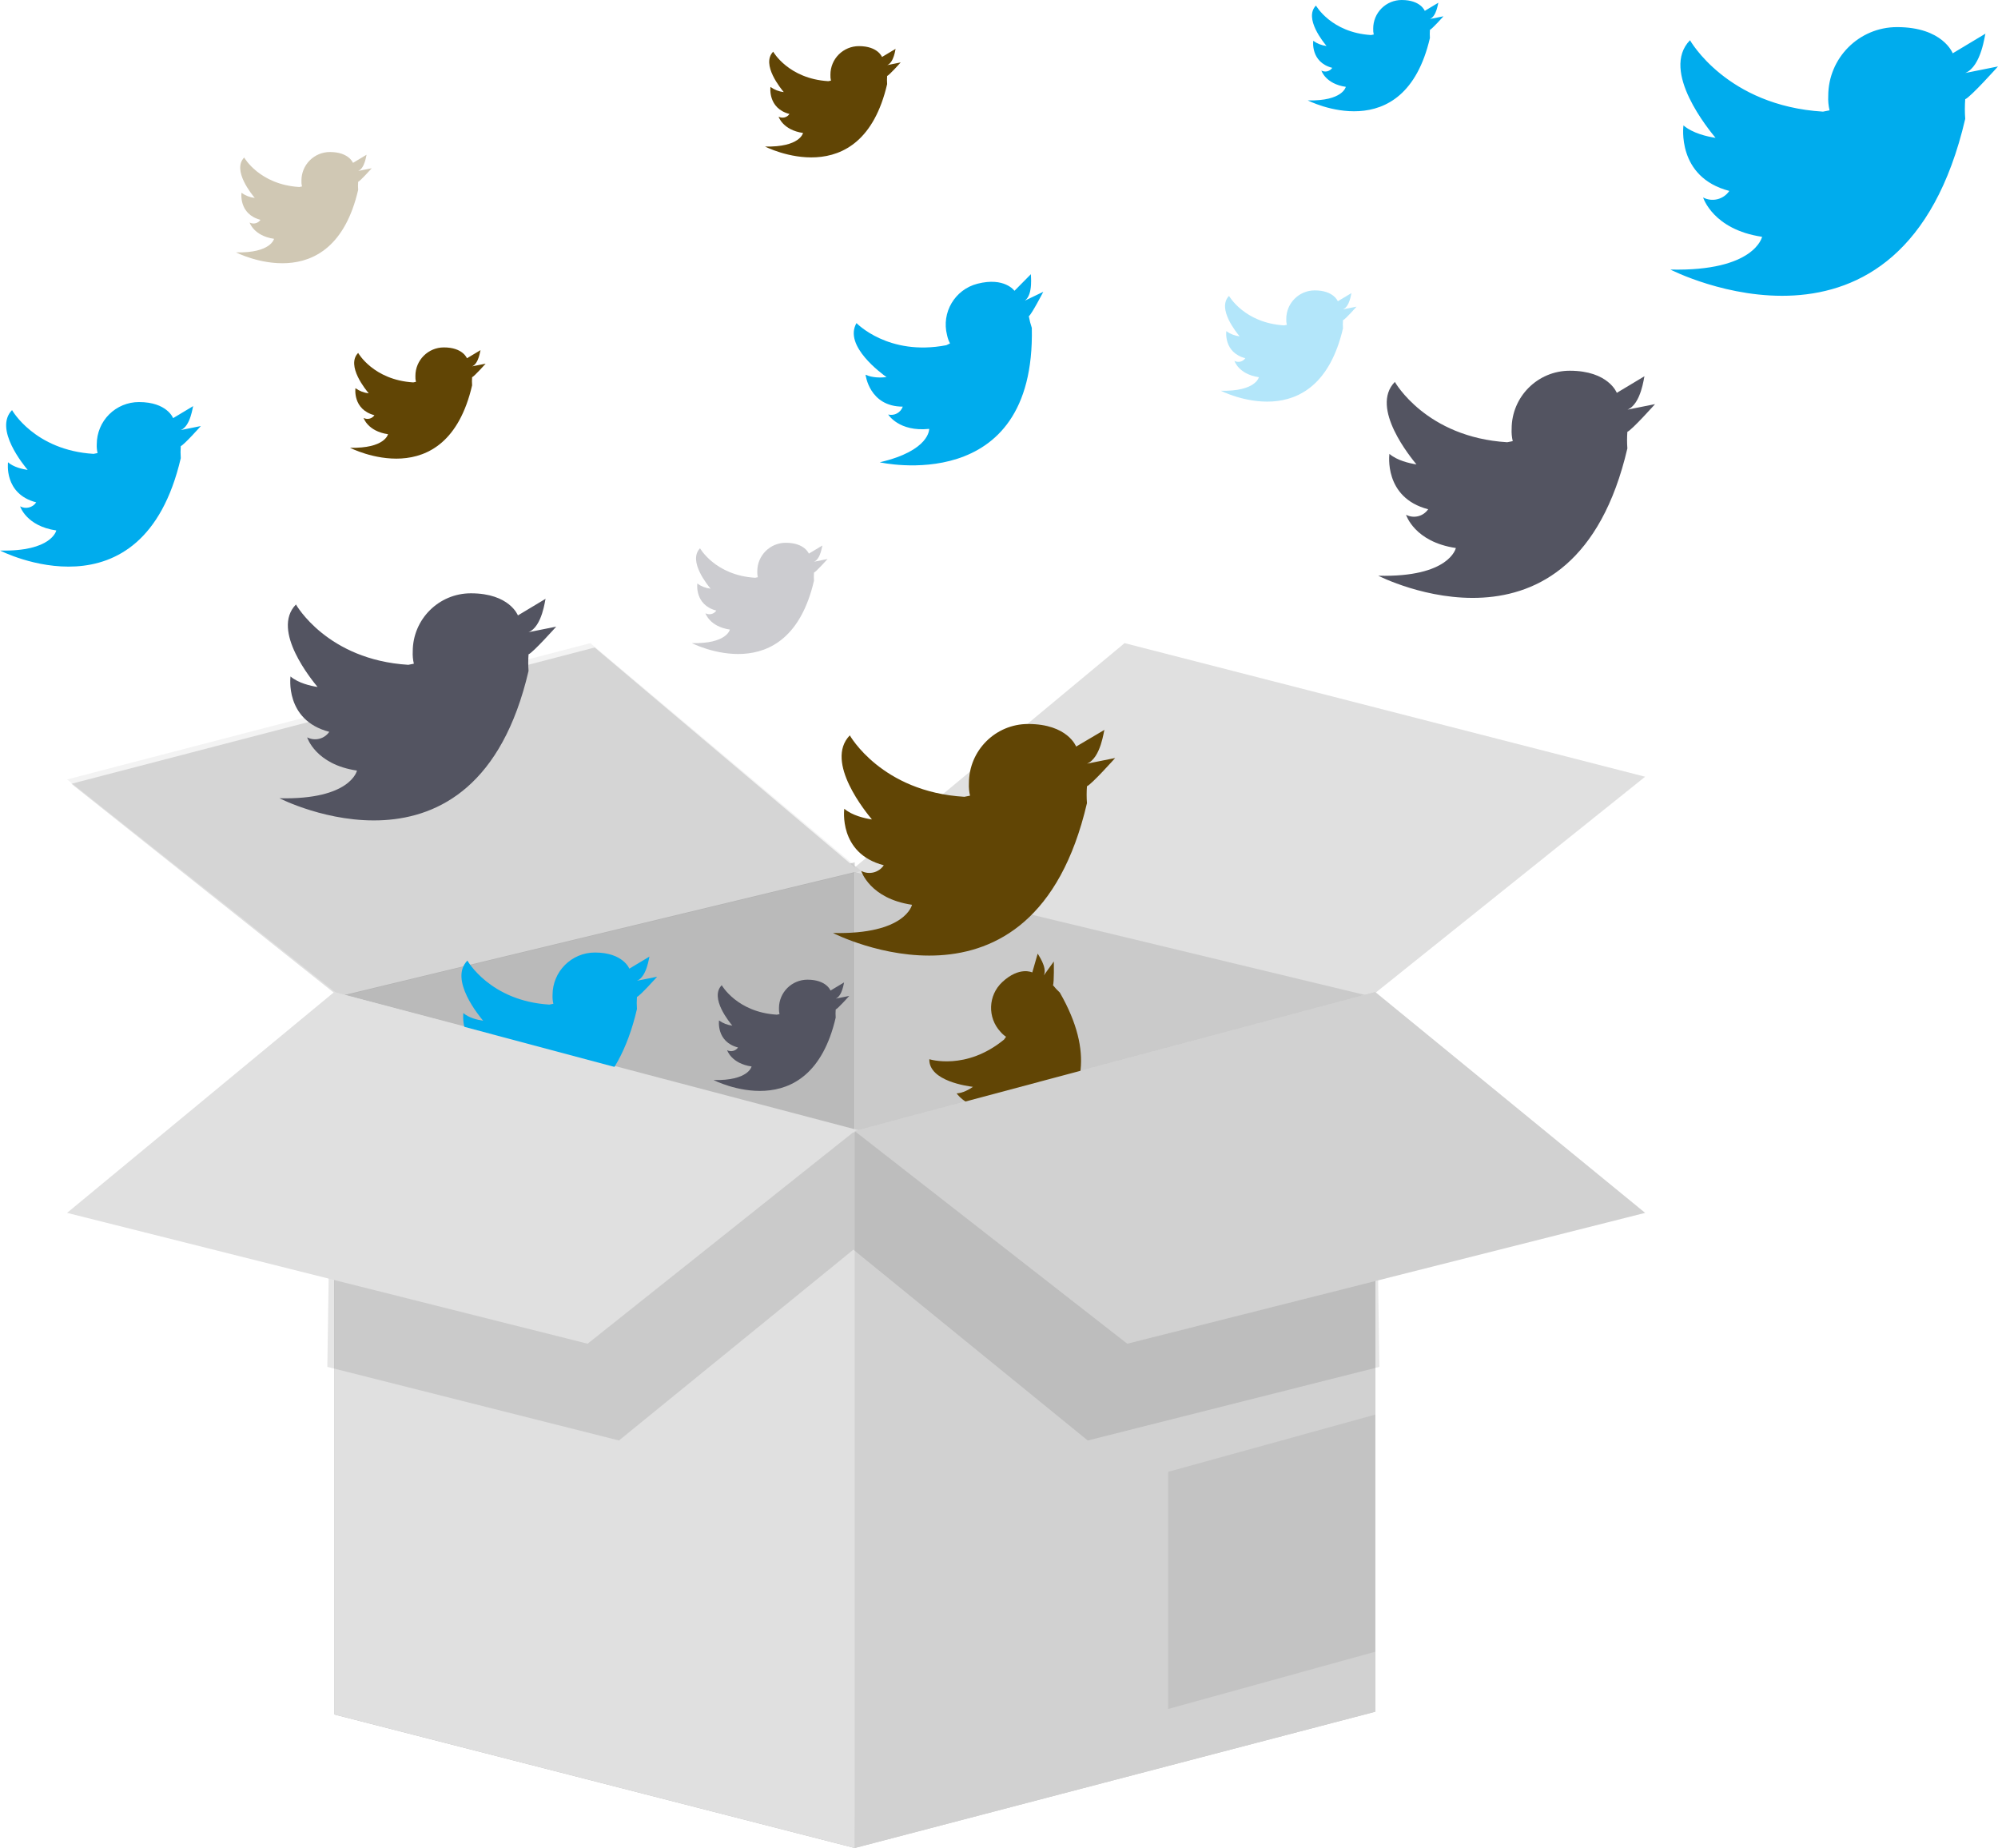
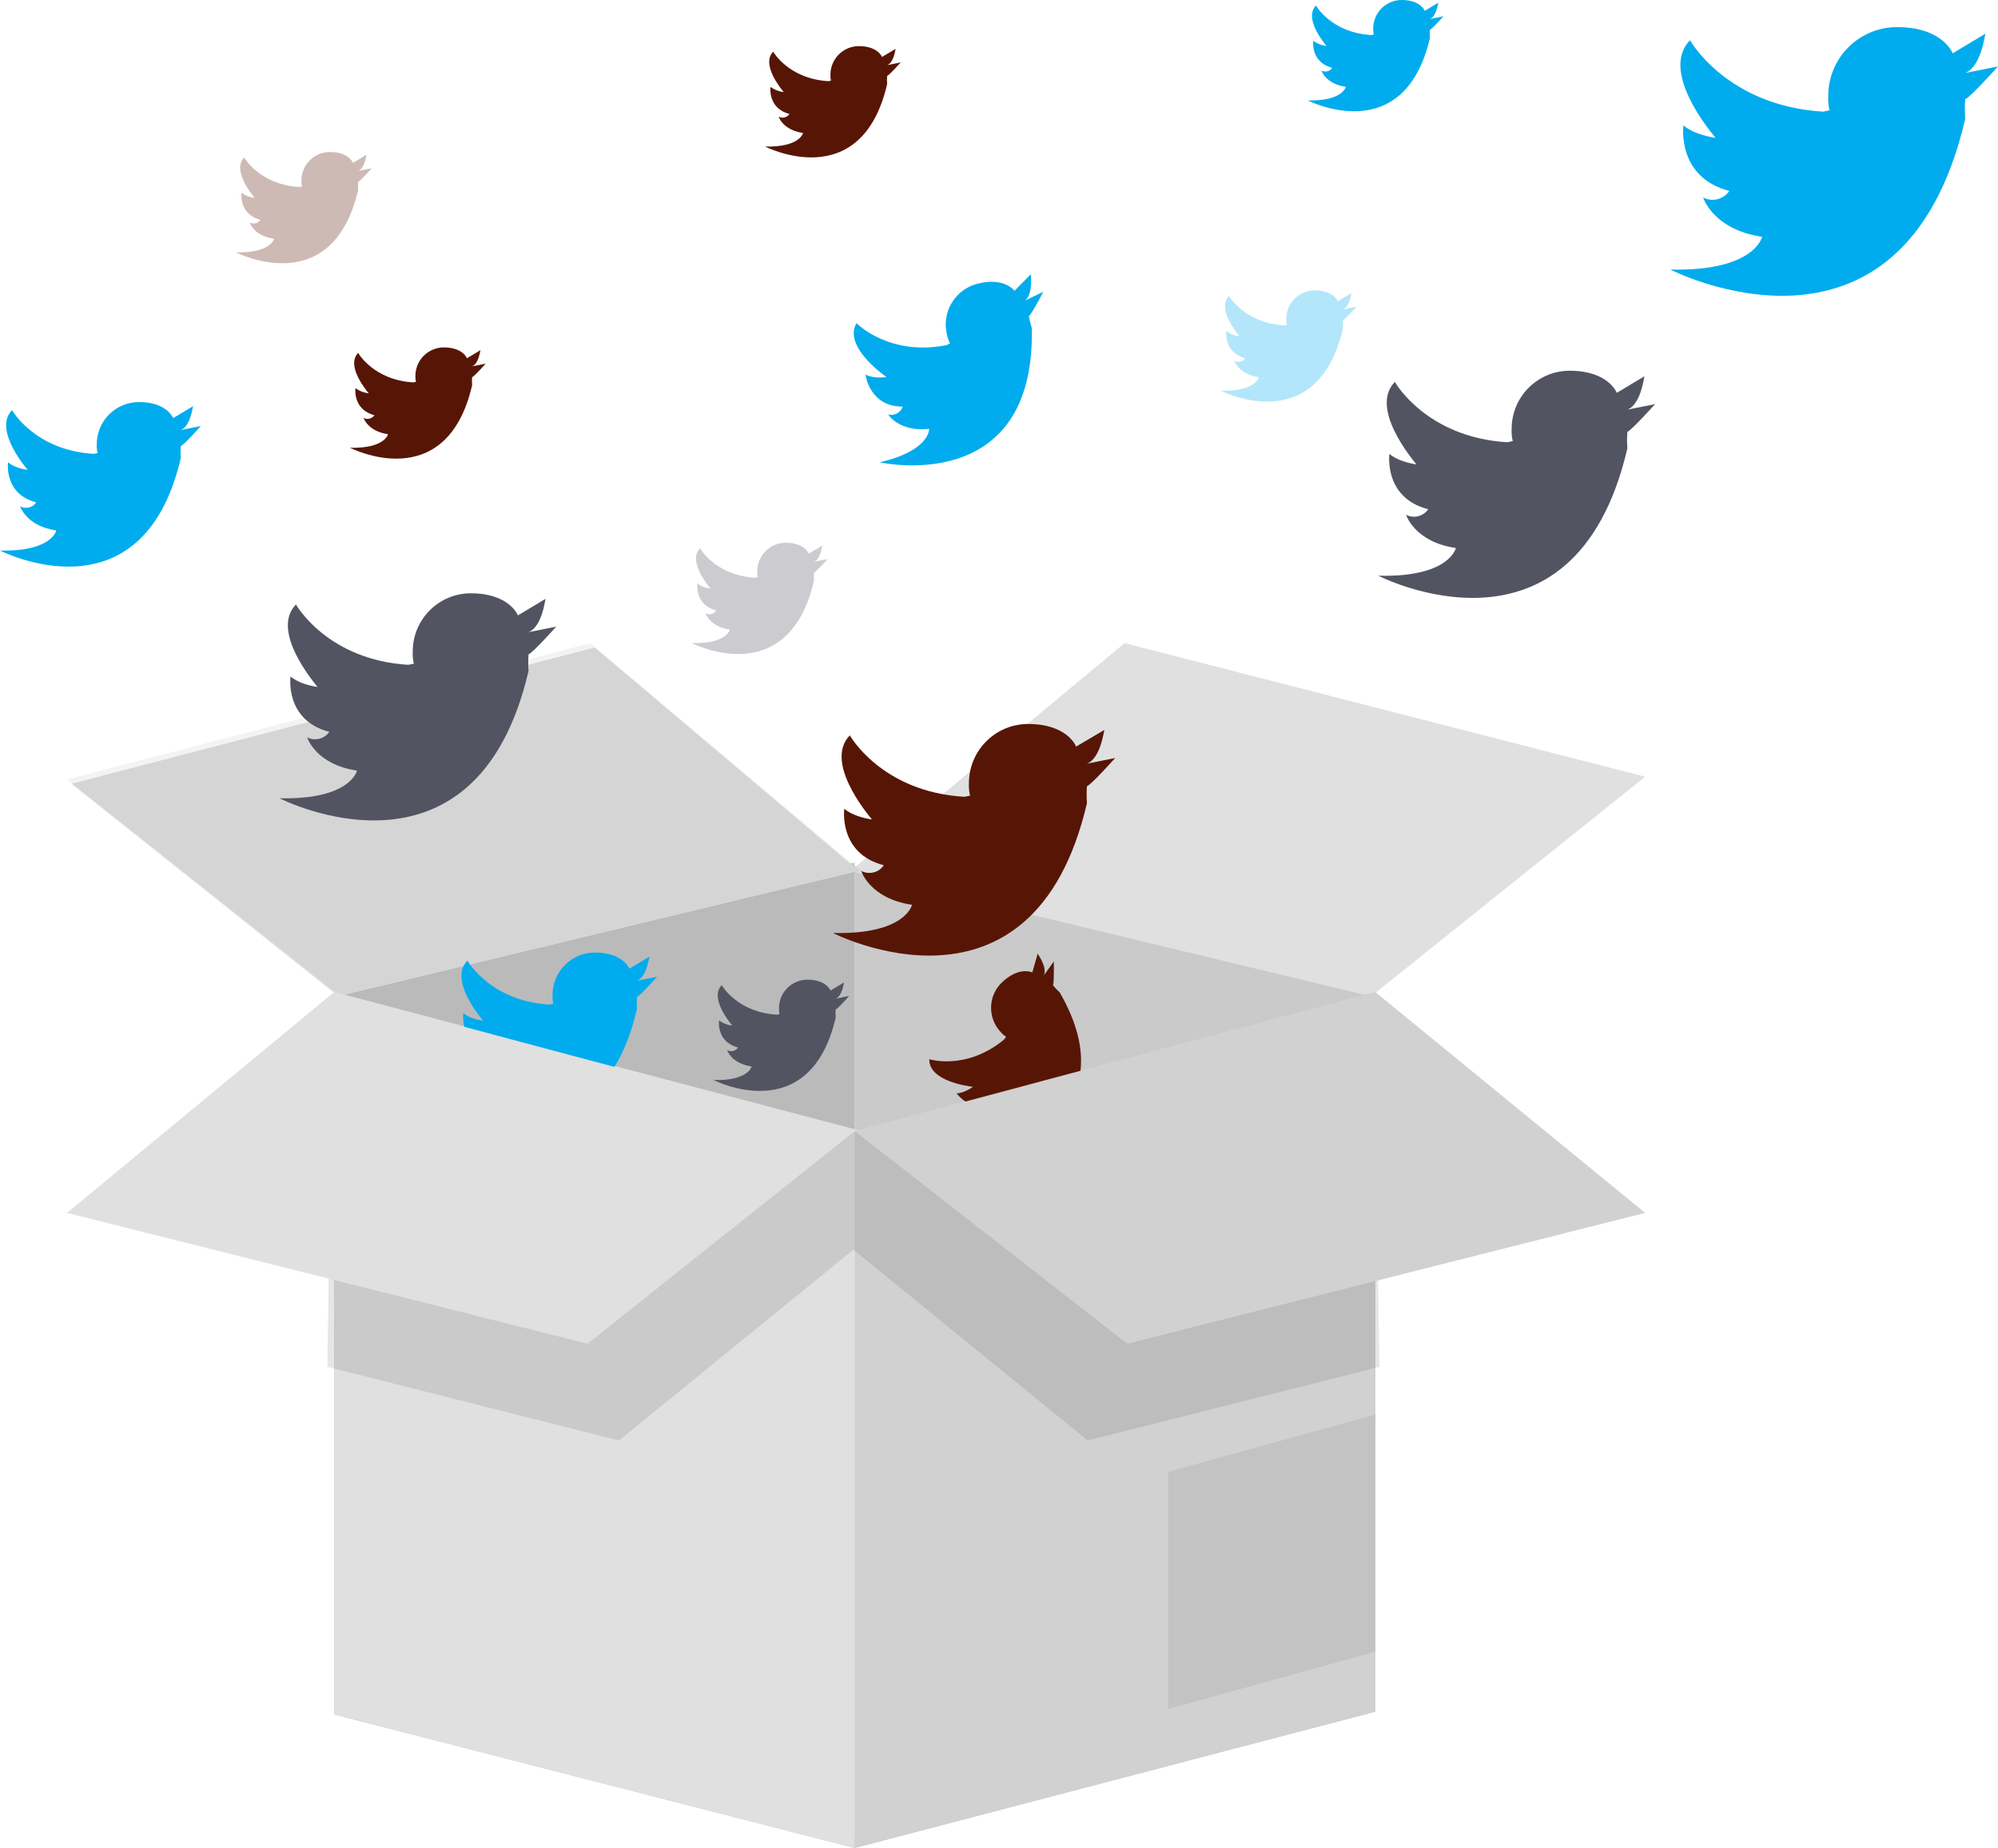
<svg xmlns="http://www.w3.org/2000/svg" data-name="Layer 1" width="813.15" height="752" viewBox="0 0 813.15 752">
  <path fill="#e0e0e0" d="M559.73 403.7l-211.87-51.03V752l211.87-55.46V403.7z" />
  <path opacity=".1" d="M559.73 403.7l-211.87-51.03V752l211.87-55.46V403.7z" />
  <path fill="#e0e0e0" d="M135.99 403.7l211.87-51.03V752l-211.87-54.35V403.7z" />
  <path opacity=".17" d="M135.99 401.93l211.87-51.02V752l-211.87-54.35V401.93z" />
  <path fill="#e0e0e0" d="M346.09 354.44l111.59-92.73 211.86 54.36-111.58 89.39-211.87-51.02z" />
  <path fill="#e0e0e0" d="M29.05 318.94l108.71 86.52 211.86-51.02-107.59-90.96-212.98 55.46z" />
  <path opacity=".05" d="M27.29 317.18l111.35 88.28 211.87-51.02-110.25-92.73-212.97 55.47z" />
  <path fill="#e0e0e0" d="M135.99 403.7v293.95L347.86 752l2.86-291.73-214.73-56.57z" />
  <path fill="#e0e0e0" d="M559.73 696.54L347.86 752V460.27l211.87-56.57v292.84z" />
  <path opacity=".07" d="M559.73 696.54L347.86 752V460.27l211.87-56.57v292.84z" />
  <path opacity=".07" d="M475.42 598.92v96.51l84.31-23.3v-96.5l-84.31 23.29z" />
  <path opacity=".1" d="M133.22 556.22l118.69 29.95 95.4-77.65v-47.7l-211.87-53.24-2.22 148.64zm428.17 0L442.7 586.17l-95.39-77.65v-47.7l211.86-53.24 2.22 148.64z" />
  <path d="M259.23 399.1l8.21-1.64s-6.9 7.72-8.21 8.21a33.05 33.05 0 000 4.93c-15.77 67.69-73.93 37.79-73.93 37.79 21.19.49 23-8.21 23-8.21-12.32-1.81-14.79-9.86-14.79-9.86a5.08 5.08 0 006.57-1.64c-13.31-3.45-11.5-16.43-11.5-16.43 2.3 2 5.91 2.79 8.05 3.12-1.48-1.81-14-16.76-6.41-24.48 0 0 9.2 16.43 33.35 17.91l1.64-.33a12.89 12.89 0 01-.33-3.61 17.25 17.25 0 0117.25-17.25c11.5 0 14 6.57 14 6.57l8.21-4.93c-.18-.01-1 8.21-5.11 9.85z" fill="#00aced" />
  <path fill="#e0e0e0" d="M135.99 403.7l-108.7 89.85 211.86 53.24 108.71-86.52-211.87-56.57z" />
-   <path d="M424.82 396.91l4.06-5.65s.18 8.6-.34 9.65a27.47 27.47 0 002.79 3c28.77 50.08-23.53 64.86-23.53 64.86 13.16-11.71 9.33-18 9.33-18-8.56 5.85-14.56 2.35-14.56 2.35a4.22 4.22 0 003.06-4.72c-10 5.44-16.3-3.47-16.3-3.47 2.52-.1 5.18-1.65 6.66-2.66-1.92-.26-18-2.27-17.77-11.25 0 0 14.9 4.77 30.42-8l.81-1.13a10.71 10.71 0 01-2.25-2 14.33 14.33 0 01.71-20.26c7-6.52 12.21-3.92 12.21-3.92l2.2-7.65c-.09.07 4.06 5.52 2.5 8.85z" fill="#614505" />
+   <path d="M424.82 396.91l4.06-5.65s.18 8.6-.34 9.65a27.47 27.47 0 002.79 3c28.77 50.08-23.53 64.86-23.53 64.86 13.16-11.71 9.33-18 9.33-18-8.56 5.85-14.56 2.35-14.56 2.35a4.22 4.22 0 003.06-4.72c-10 5.44-16.3-3.47-16.3-3.47 2.52-.1 5.18-1.65 6.66-2.66-1.92-.26-18-2.27-17.77-11.25 0 0 14.9 4.77 30.42-8l.81-1.13a10.71 10.71 0 01-2.25-2 14.33 14.33 0 01.71-20.26c7-6.52 12.21-3.92 12.21-3.92l2.2-7.65c-.09.07 4.06 5.52 2.5 8.85z" fill="#571605" />
  <path fill="#e0e0e0" d="M559.73 403.7l109.81 89.85-210.76 53.24-110.92-86.52 211.87-56.57z" />
  <path opacity=".07" d="M559.73 403.7l109.81 89.85-210.76 53.24-110.92-86.52 211.87-56.57z" />
  <path d="M417.09 122.35l7.51-3.61s-4.74 9.15-5.89 9.95a32.88 32.88 0 001.22 4.75c1.53 69.12-61.9 54.68-61.9 54.68 20.54-4.76 20.13-13.6 20.13-13.6-12.32 1.3-16.68-5.84-16.68-5.84a5 5 0 005.93-3.21c-13.68 0-15.14-13-15.14-13 2.7 1.33 6.39 1.23 8.53 1-1.87-1.38-17.6-12.7-12.22-22 0 0 12.93 13.56 36.56 9l1.5-.72a12.82 12.82 0 01-1.21-3.4 17.16 17.16 0 0112.36-20.89c11.08-2.84 15.08 2.88 15.08 2.88l6.7-6.78c-.17.07 1.07 8.19-2.48 10.79zM73.57 175l8.17-1.63s-6.86 7.68-8.17 8.17a32.88 32.88 0 000 4.9C57.88 253.77.03 224.03.03 224.03c21.08.49 22.88-8.17 22.88-8.17-12.26-1.8-14.71-9.81-14.71-9.81a5 5 0 006.54-1.63C1.47 201 3.27 188.12 3.27 188.12c2.29 2 5.88 2.78 8 3.11-1.47-1.8-13.89-16.67-6.37-24.35 0 0 9.15 16.34 33.18 17.81l1.63-.33a12.82 12.82 0 01-.33-3.6 17.16 17.16 0 0117.19-17.15c11.44 0 13.89 6.54 13.89 6.54l8.17-4.9c-.19-.01-1 8.16-5.06 9.75zM799.81 29.71l13.33-2.67s-11.2 12.53-13.33 13.33a53.64 53.64 0 000 8c-25.6 109.85-120 61.32-120 61.32 34.39.8 37.33-13.33 37.33-13.33-20-2.93-24-16-24-16a8.24 8.24 0 0010.66-2.67c-21.6-5.6-18.66-26.66-18.66-26.66 3.73 3.2 9.6 4.53 13.06 5.07-2.4-2.93-22.66-27.2-10.4-39.73 0 0 14.93 26.66 54.12 29.06l2.67-.53a20.92 20.92 0 01-.53-5.87 28 28 0 0128-28c18.66 0 22.66 10.66 22.66 10.66l13.33-8c-.24.02-1.57 13.31-8.24 16.02zM581.95 7.73l5.52-1.1s-4.64 5.19-5.52 5.52a22.21 22.21 0 000 3.31c-10.6 45.5-49.69 25.4-49.69 25.4 14.25.33 15.46-5.52 15.46-5.52-8.28-1.21-9.94-6.63-9.94-6.63a3.41 3.41 0 004.42-1.1c-8.94-2.32-7.73-11-7.73-11a11.48 11.48 0 005.41 2.1c-1-1.21-9.39-11.26-4.31-16.45 0 0 6.18 11 22.42 12l1.1-.22a8.66 8.66 0 01-.22-2.43A11.59 11.59 0 01570.47 0c7.73 0 9.39 4.42 9.39 4.42l5.52-3.31c-.12-.01-.67 5.52-3.43 6.62z" fill="#00aced" />
  <path d="M331.28 228.58l5.52-1.1s-4.64 5.19-5.52 5.52a22.21 22.21 0 000 3.31c-10.6 45.5-49.69 25.4-49.69 25.4 14.25.33 15.46-5.52 15.46-5.52-8.28-1.21-9.94-6.63-9.94-6.63a3.41 3.41 0 004.42-1.1c-8.94-2.32-7.73-11-7.73-11a11.48 11.48 0 005.41 2.1c-1-1.21-9.39-11.26-4.31-16.45 0 0 6.18 11 22.42 12l1.1-.22a8.66 8.66 0 01-.22-2.43 11.59 11.59 0 0111.59-11.59c7.73 0 9.39 4.42 9.39 4.42l5.52-3.31c-.13.02-.66 5.5-3.42 6.6z" fill="#535461" opacity=".3" />
  <path d="M546.57 125.89l5.52-1.1s-4.59 5.21-5.52 5.51a22.21 22.21 0 000 3.31c-10.6 45.5-49.69 25.4-49.69 25.4 14.25.33 15.46-5.52 15.46-5.52-8.28-1.21-9.94-6.63-9.94-6.63a3.41 3.41 0 004.42-1.1c-8.94-2.32-7.73-11-7.73-11a11.48 11.48 0 005.41 2.1c-1-1.21-9.39-11.26-4.31-16.45 0 0 6.18 11 22.42 12l1.1-.22a8.66 8.66 0 01-.22-2.43 11.59 11.59 0 0111.59-11.59c7.73 0 9.39 4.42 9.39 4.42l5.52-3.31c-.06-.02-.62 5.5-3.42 6.61z" fill="#00aced" opacity=".3" />
-   <path d="M442.37 310.76l11.48-2.3s-9.65 10.8-11.48 11.48a46.21 46.21 0 000 6.89c-22.05 94.63-103.36 52.83-103.36 52.83 29.63.69 32.16-11.48 32.16-11.48-17.23-2.53-20.67-13.78-20.67-13.78a7.1 7.1 0 009.19-2.3c-18.6-4.82-16.08-23-16.08-23 3.22 2.76 8.27 3.9 11.25 4.36-2.07-2.53-19.52-23.43-9-34.22 0 0 12.86 23 46.63 25l2.3-.46a18 18 0 01-.46-5.05 24.11 24.11 0 0124.12-24.12c16.08 0 19.52 9.19 19.52 9.19l11.52-6.8c-.23 0-1.38 11.47-7.12 13.76zM361.09 26.5l5.48-1.1s-4.64 5.19-5.52 5.52a22.21 22.21 0 000 3.31c-10.6 45.5-49.69 25.4-49.69 25.4 14.25.33 15.46-5.52 15.46-5.52-8.28-1.21-9.94-6.63-9.94-6.63a3.41 3.41 0 004.42-1.1c-8.94-2.32-7.73-11-7.73-11a11.48 11.48 0 005.41 2.1c-1-1.21-9.39-11.26-4.31-16.45 0 0 6.18 11 22.42 12l1.1-.22a8.66 8.66 0 01-.22-2.43 11.59 11.59 0 0111.6-11.61c7.73 0 9.39 4.42 9.39 4.42l5.52-3.31c-.07 0-.62 5.52-3.39 6.62zM192.14 149.08l5.52-1.1s-4.64 5.19-5.52 5.52a22.21 22.21 0 000 3.31c-10.6 45.5-49.69 25.4-49.69 25.4 14.25.33 15.46-5.52 15.46-5.52-8.28-1.21-9.94-6.63-9.94-6.63a3.41 3.41 0 004.42-1.1c-8.94-2.32-7.73-11-7.73-11a11.48 11.48 0 005.41 2.1c-1-1.21-9.39-11.26-4.31-16.45 0 0 6.18 11 22.42 12l1.1-.22a8.66 8.66 0 01-.22-2.43 11.59 11.59 0 0111.59-11.59c7.73 0 9.39 4.42 9.39 4.42l5.52-3.31c-.11-.03-.66 5.52-3.42 6.6z" fill="#614505" />
-   <path d="M145.76 69.57l5.52-1.1s-4.64 5.19-5.52 5.52a22.21 22.21 0 000 3.31c-10.6 45.5-49.69 25.4-49.69 25.4 14.25.33 15.46-5.52 15.46-5.52-8.28-1.21-9.94-6.63-9.94-6.63a3.41 3.41 0 004.42-1.1c-8.94-2.32-7.73-11-7.73-11a11.48 11.48 0 005.41 2.1c-1-1.21-9.39-11.26-4.31-16.45 0 0 6.18 11 22.42 12l1.1-.22a8.66 8.66 0 01-.22-2.43 11.59 11.59 0 0111.59-11.59c7.73 0 9.39 4.42 9.39 4.42l5.52-3.31c-.11-.03-.61 5.5-3.42 6.6z" fill="#614505" opacity=".3" />
+   <path d="M442.37 310.76l11.48-2.3s-9.65 10.8-11.48 11.48a46.21 46.21 0 000 6.89c-22.05 94.63-103.36 52.83-103.36 52.83 29.63.69 32.16-11.48 32.16-11.48-17.23-2.53-20.67-13.78-20.67-13.78a7.1 7.1 0 009.19-2.3c-18.6-4.82-16.08-23-16.08-23 3.22 2.76 8.27 3.9 11.25 4.36-2.07-2.53-19.52-23.43-9-34.22 0 0 12.86 23 46.63 25l2.3-.46a18 18 0 01-.46-5.05 24.11 24.11 0 0124.12-24.12c16.08 0 19.52 9.19 19.52 9.19l11.52-6.8c-.23 0-1.38 11.47-7.12 13.76zM361.09 26.5l5.48-1.1s-4.64 5.19-5.52 5.52a22.21 22.21 0 000 3.31c-10.6 45.5-49.69 25.4-49.69 25.4 14.25.33 15.46-5.52 15.46-5.52-8.28-1.21-9.94-6.63-9.94-6.63a3.41 3.41 0 004.42-1.1c-8.94-2.32-7.73-11-7.73-11a11.48 11.48 0 005.41 2.1c-1-1.21-9.39-11.26-4.31-16.45 0 0 6.18 11 22.42 12l1.1-.22a8.66 8.66 0 01-.22-2.43 11.59 11.59 0 0111.6-11.61c7.73 0 9.39 4.42 9.39 4.42l5.52-3.31c-.07 0-.62 5.52-3.39 6.62zM192.14 149.08l5.52-1.1s-4.64 5.19-5.52 5.52a22.21 22.21 0 000 3.31c-10.6 45.5-49.69 25.4-49.69 25.4 14.25.33 15.46-5.52 15.46-5.52-8.28-1.21-9.94-6.63-9.94-6.63a3.41 3.41 0 004.42-1.1c-8.94-2.32-7.73-11-7.73-11a11.48 11.48 0 005.41 2.1c-1-1.21-9.39-11.26-4.31-16.45 0 0 6.18 11 22.42 12l1.1-.22a8.66 8.66 0 01-.22-2.43 11.59 11.59 0 0111.59-11.59c7.73 0 9.39 4.42 9.39 4.42l5.52-3.31c-.11-.03-.66 5.52-3.42 6.6z" fill="#571605" />
+   <path d="M145.76 69.57l5.52-1.1s-4.64 5.19-5.52 5.52a22.21 22.21 0 000 3.31c-10.6 45.5-49.69 25.4-49.69 25.4 14.25.33 15.46-5.52 15.46-5.52-8.28-1.21-9.94-6.63-9.94-6.63a3.41 3.41 0 004.42-1.1c-8.94-2.32-7.73-11-7.73-11a11.48 11.48 0 005.41 2.1c-1-1.21-9.39-11.26-4.31-16.45 0 0 6.18 11 22.42 12l1.1-.22a8.66 8.66 0 01-.22-2.43 11.59 11.59 0 0111.59-11.59c7.73 0 9.39 4.42 9.39 4.42l5.52-3.31c-.11-.03-.61 5.5-3.42 6.6z" fill="#571605" opacity=".3" />
  <path d="M340.11 406.37l5.52-1.1s-4.64 5.19-5.52 5.52a22.21 22.21 0 000 3.31c-10.6 45.5-49.69 25.4-49.69 25.4 14.25.33 15.46-5.52 15.46-5.52-8.28-1.21-9.94-6.63-9.94-6.63a3.41 3.41 0 004.42-1.1c-8.94-2.32-7.73-11-7.73-11a11.48 11.48 0 005.41 2.1c-1-1.21-9.39-11.26-4.31-16.45 0 0 6.18 11 22.42 12l1.1-.22a8.66 8.66 0 01-.22-2.43 11.59 11.59 0 0111.59-11.59c7.73 0 9.39 4.42 9.39 4.42l5.52-3.31c-.1-.02-.66 5.5-3.42 6.6zM662.34 166.7l11.23-2.25s-9.46 10.59-11.26 11.26a45.32 45.32 0 000 6.76c-21.63 92.81-101.37 51.81-101.37 51.81 29.09.72 31.57-11.28 31.57-11.28-16.9-2.48-20.27-13.52-20.27-13.52a7 7 0 009-2.25c-18.25-4.73-15.77-22.53-15.77-22.53 3.15 2.7 8.11 3.83 11 4.28-2-2.48-19.15-23-8.79-33.57 0 0 12.62 22.53 45.73 24.55l2.25-.45a17.67 17.67 0 01-.45-5 23.65 23.65 0 0123.65-23.65c15.77 0 19.15 9 19.15 9l11.26-6.76c-.17.08-1.3 11.35-6.93 13.6zm-447.23 90.55l11.26-2.25s-9.46 10.59-11.26 11.26a45.32 45.32 0 000 6.76c-21.63 92.81-101.37 51.81-101.37 51.81 29.06.68 31.54-11.26 31.54-11.26-16.9-2.48-20.27-13.52-20.27-13.52a7 7 0 009-2.25c-18.25-4.73-15.77-22.53-15.77-22.53 3.15 2.7 8.11 3.83 11 4.28-2-2.48-19.15-23-8.79-33.57 0 0 12.62 22.53 45.73 24.55l2.25-.45a17.67 17.67 0 01-.45-5 23.65 23.65 0 0123.65-23.65c15.77 0 19.15 9 19.15 9l11.26-6.76c-.17.06-1.3 11.33-6.93 13.58z" fill="#535461" />
</svg>
